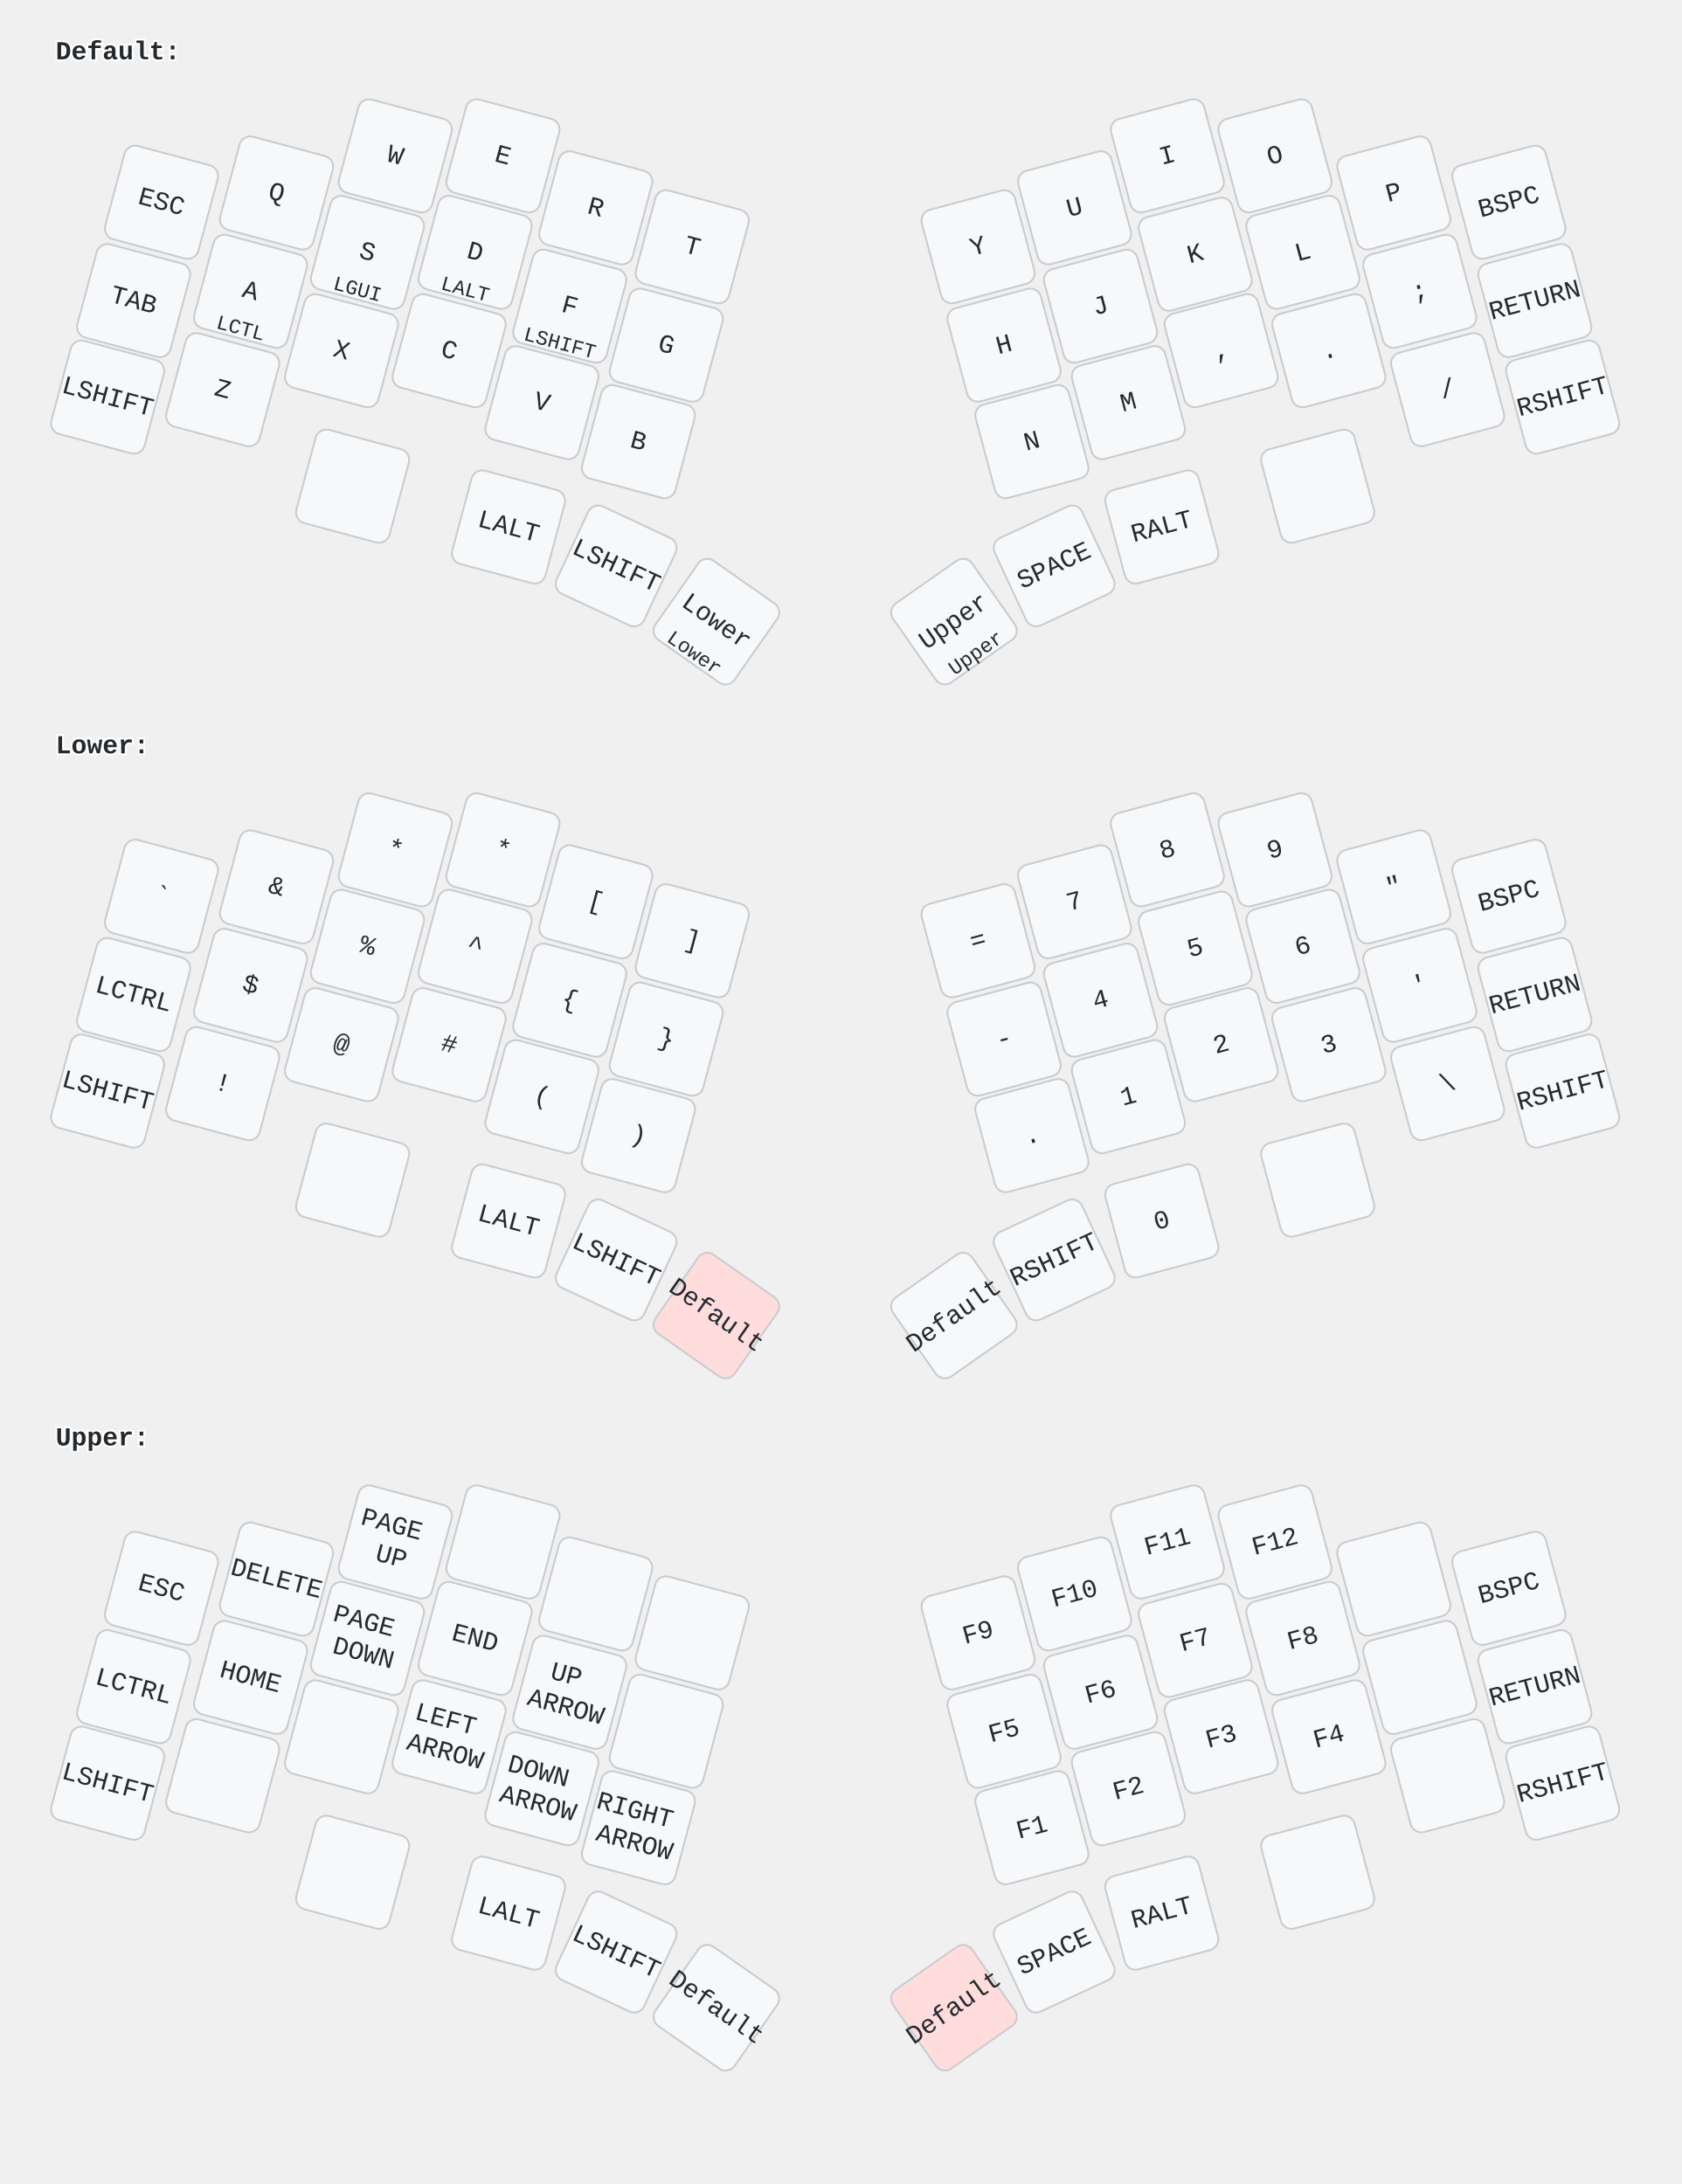
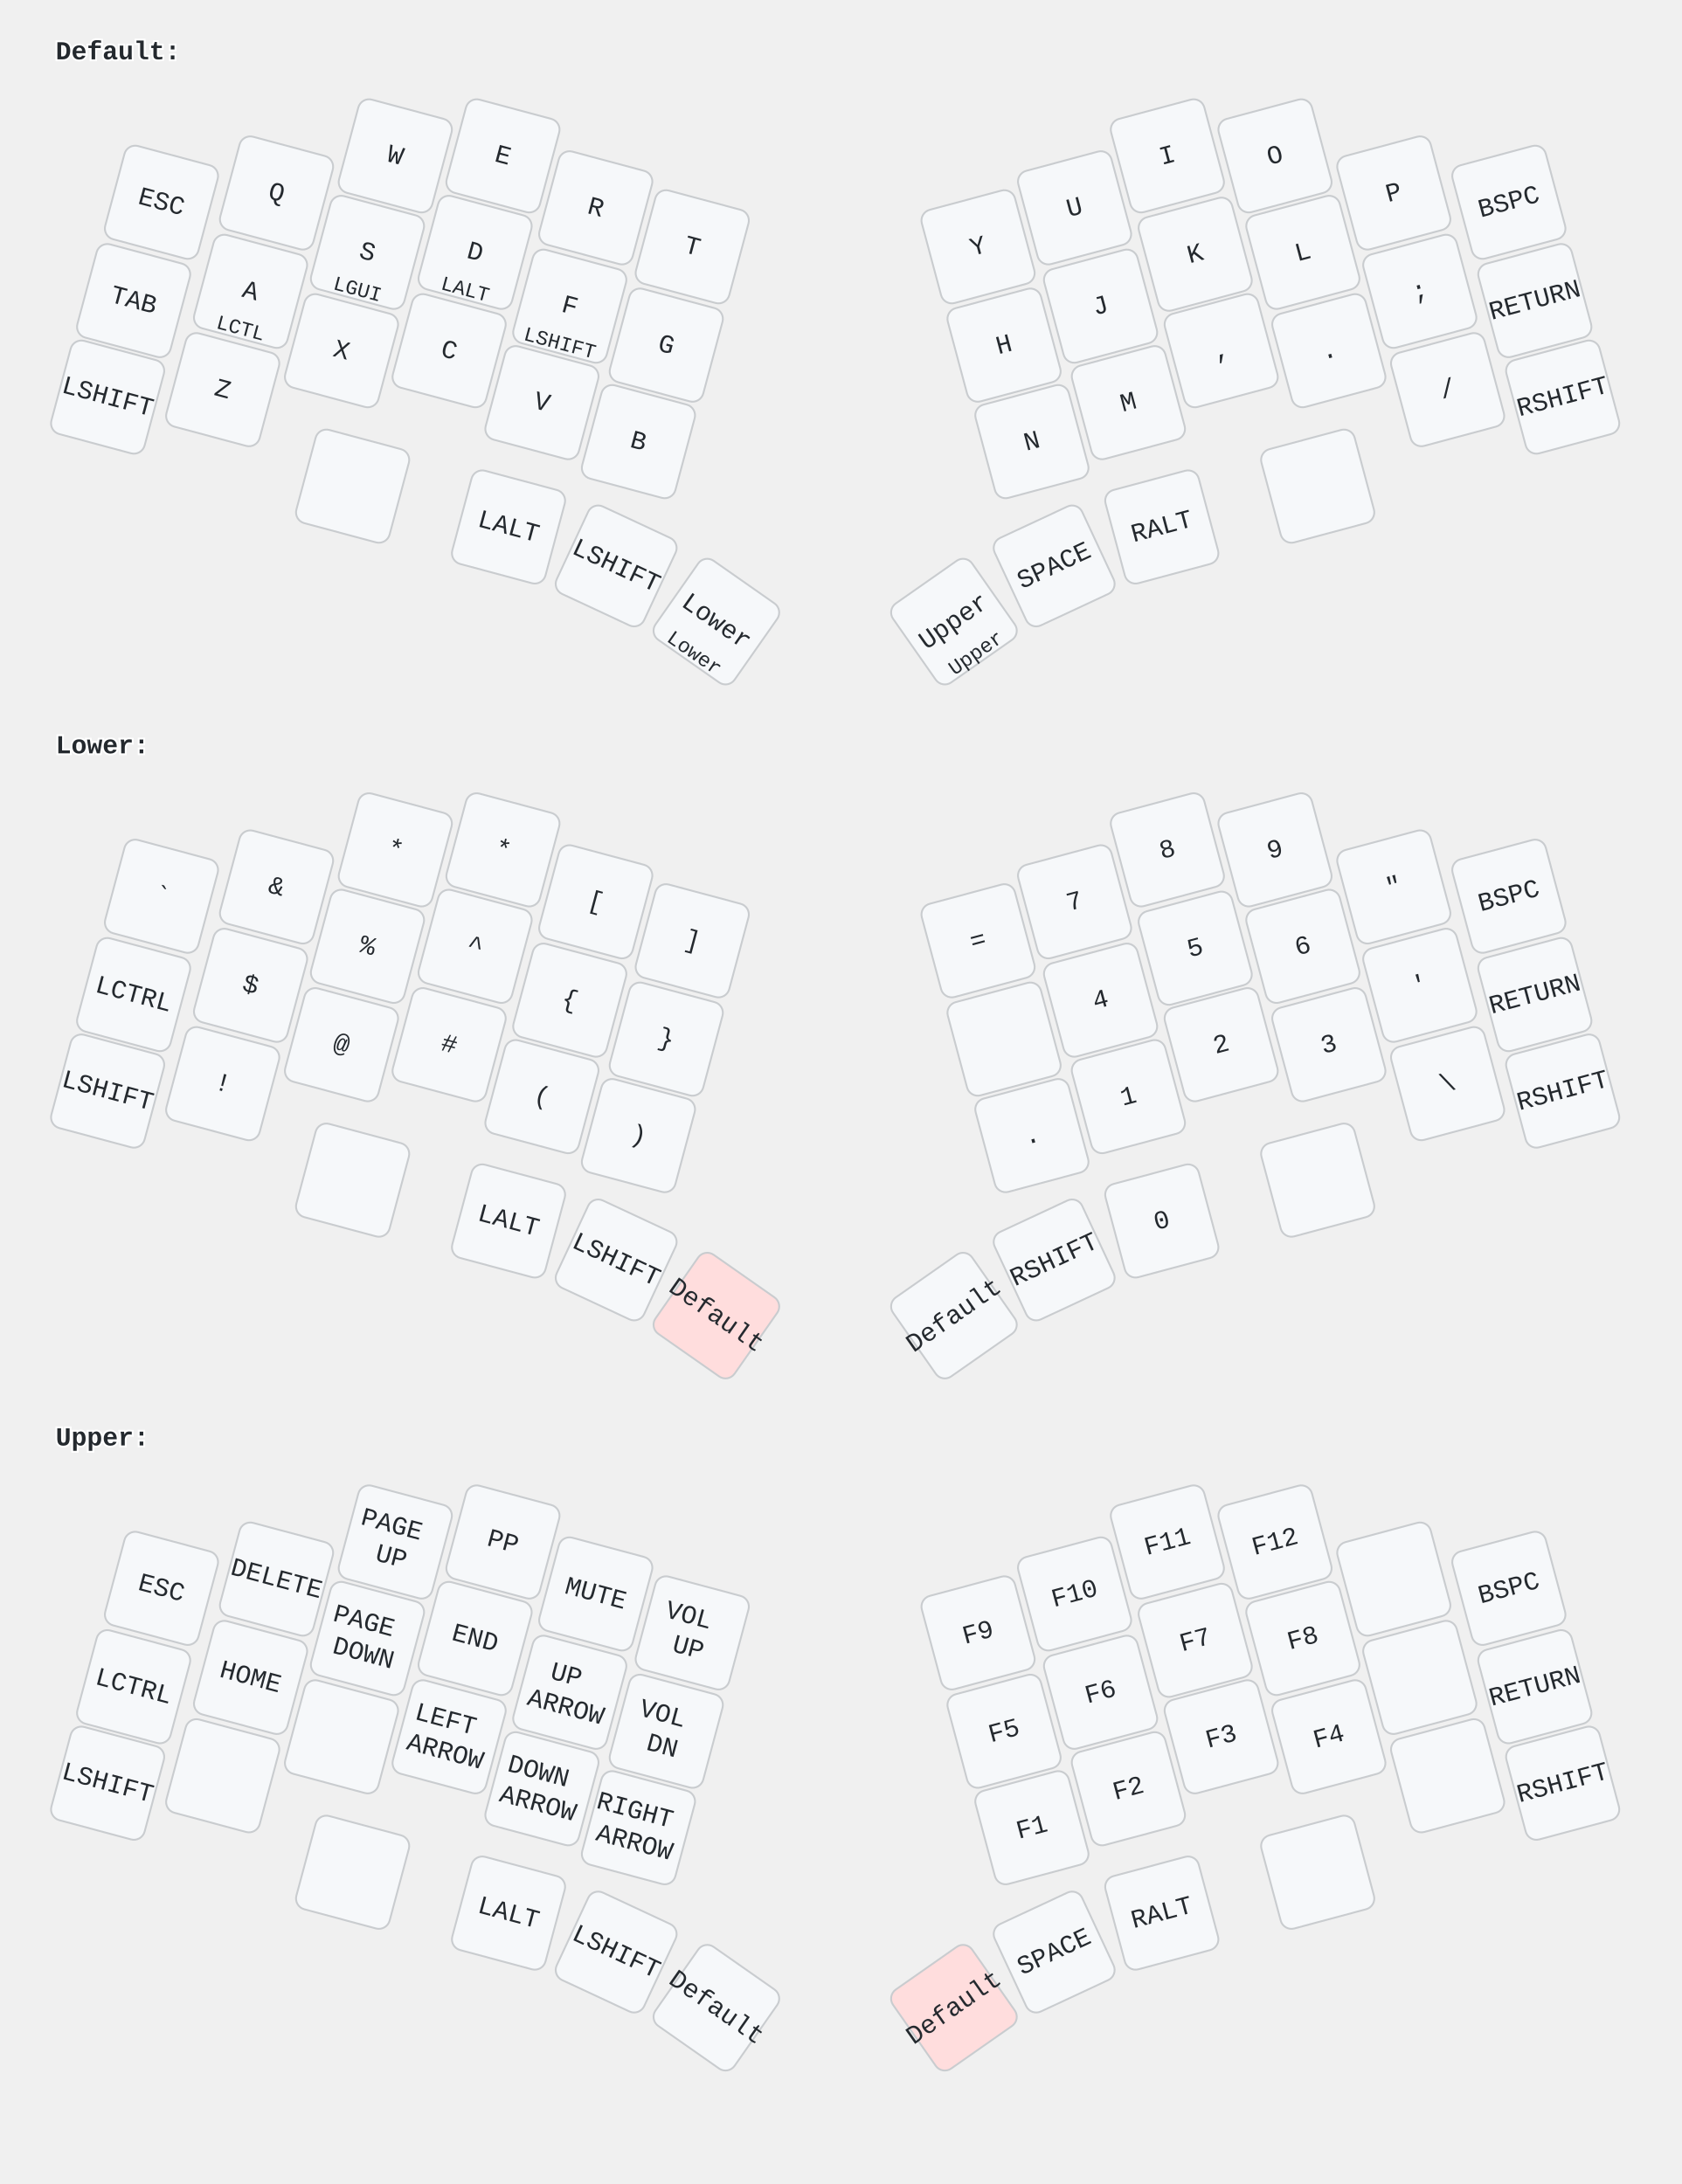
<svg xmlns="http://www.w3.org/2000/svg" width="906" height="1177" viewBox="0 0 906 1177" class="keymap">
  <style>/* inherit to force styles through use tags */
svg path {
    fill: inherit;
}

/* font and background color specifications */
svg.keymap {
    font-family: SFMono-Regular,Consolas,Liberation Mono,Menlo,monospace;
    font-size: 14px;
    font-kerning: normal;
    text-rendering: optimizeLegibility;
    fill: #24292e;
}

/* default key styling */
rect.key {
    fill: #f6f8fa;
    stroke: #c9cccf;
    stroke-width: 1;
}

/* default key side styling, only used is draw_key_sides is set */
rect.side {
    filter: brightness(90%);
}

/* color accent for combo boxes */
rect.combo, rect.combo-separate {
    fill: #cdf;
}

/* color accent for held keys */
rect.held, rect.combo.held {
    fill: #fdd;
}

/* color accent for ghost (optional) keys */
rect.ghost, rect.combo.ghost {
    stroke-dasharray: 4, 4;
    stroke-width: 2;
}

text {
    text-anchor: middle;
    dominant-baseline: middle;
}

/* styling for layer labels */
text.label {
    font-weight: bold;
    text-anchor: start;
    stroke: white;
    stroke-width: 2;
    paint-order: stroke;
}

/* styling for combo tap, and key hold/shifted label text */
text.combo, text.hold, text.shifted {
    font-size: 11px;
}

text.hold {
    text-anchor: middle;
    dominant-baseline: auto;
}

text.shifted {
    text-anchor: middle;
    dominant-baseline: hanging;
}

/* styling for hold/shifted label text in combo box */
text.combo.hold, text.combo.shifted {
    font-size: 8px;
}

/* lighter symbol for transparent keys */
text.trans {
    fill: #7b7e81;
}

/* styling for combo dendrons */
path.combo {
    stroke-width: 1;
    stroke: gray;
    fill: none;
}

/* Start Tabler Icons Cleanup */
/* cannot use height/width with glyphs */
.icon-tabler &gt; path {
    fill: inherit;
    stroke: inherit;
    stroke-width: 2;
}
/* hide tabler's default box */
.icon-tabler &gt; path[stroke="none"][fill="none"] {
    visibility: hidden;
}
/* End Tabler Icons Cleanup */
</style>
  <g transform="translate(30, 0)" class="layer-Default">
    <text x="0" y="28" class="label">Default:</text>
    <g transform="translate(0, 56)">
      <g transform="translate(57, 53) rotate(15.0)" class="key keypos-0">
        <rect rx="6" ry="6" x="-26" y="-26" width="52" height="52" class="key" />
        <text x="0" y="0" class="key tap">ESC</text>
      </g>
      <g transform="translate(119, 48) rotate(15.0)" class="key keypos-1">
        <rect rx="6" ry="6" x="-26" y="-26" width="52" height="52" class="key" />
        <text x="0" y="0" class="key tap">Q</text>
      </g>
      <g transform="translate(183, 28) rotate(15.0)" class="key keypos-2">
        <rect rx="6" ry="6" x="-26" y="-26" width="52" height="52" class="key" />
        <text x="0" y="0" class="key tap">W</text>
      </g>
      <g transform="translate(241, 28) rotate(15.0)" class="key keypos-3">
        <rect rx="6" ry="6" x="-26" y="-26" width="52" height="52" class="key" />
        <text x="0" y="0" class="key tap">E</text>
      </g>
      <g transform="translate(291, 56) rotate(15.0)" class="key keypos-4">
        <rect rx="6" ry="6" x="-26" y="-26" width="52" height="52" class="key" />
        <text x="0" y="0" class="key tap">R</text>
      </g>
      <g transform="translate(343, 77) rotate(15.0)" class="key keypos-5">
        <rect rx="6" ry="6" x="-26" y="-26" width="52" height="52" class="key" />
        <text x="0" y="0" class="key tap">T</text>
      </g>
      <g transform="translate(497, 77) rotate(-15.0)" class="key keypos-6">
        <rect rx="6" ry="6" x="-26" y="-26" width="52" height="52" class="key" />
        <text x="0" y="0" class="key tap">Y</text>
      </g>
      <g transform="translate(549, 56) rotate(-15.0)" class="key keypos-7">
        <rect rx="6" ry="6" x="-26" y="-26" width="52" height="52" class="key" />
        <text x="0" y="0" class="key tap">U</text>
      </g>
      <g transform="translate(599, 28) rotate(-15.0)" class="key keypos-8">
        <rect rx="6" ry="6" x="-26" y="-26" width="52" height="52" class="key" />
        <text x="0" y="0" class="key tap">I</text>
      </g>
      <g transform="translate(657, 28) rotate(-15.0)" class="key keypos-9">
        <rect rx="6" ry="6" x="-26" y="-26" width="52" height="52" class="key" />
        <text x="0" y="0" class="key tap">O</text>
      </g>
      <g transform="translate(721, 48) rotate(-15.0)" class="key keypos-10">
        <rect rx="6" ry="6" x="-26" y="-26" width="52" height="52" class="key" />
        <text x="0" y="0" class="key tap">P</text>
      </g>
      <g transform="translate(783, 53) rotate(-15.0)" class="key keypos-11">
        <rect rx="6" ry="6" x="-26" y="-26" width="52" height="52" class="key" />
        <text x="0" y="0" class="key tap">BSPC</text>
      </g>
      <g transform="translate(42, 106) rotate(15.0)" class="key keypos-12">
        <rect rx="6" ry="6" x="-26" y="-26" width="52" height="52" class="key" />
        <text x="0" y="0" class="key tap">TAB</text>
      </g>
      <g transform="translate(105, 101) rotate(15.0)" class="key keypos-13">
        <rect rx="6" ry="6" x="-26" y="-26" width="52" height="52" class="key" />
        <text x="0" y="0" class="key tap">A</text>
        <text x="0" y="24" class="key hold">LCTL</text>
      </g>
      <g transform="translate(168, 80) rotate(15.0)" class="key keypos-14">
        <rect rx="6" ry="6" x="-26" y="-26" width="52" height="52" class="key" />
        <text x="0" y="0" class="key tap">S</text>
        <text x="0" y="24" class="key hold">LGUI</text>
      </g>
      <g transform="translate(226, 80) rotate(15.0)" class="key keypos-15">
        <rect rx="6" ry="6" x="-26" y="-26" width="52" height="52" class="key" />
        <text x="0" y="0" class="key tap">D</text>
        <text x="0" y="24" class="key hold">LALT</text>
      </g>
      <g transform="translate(277, 109) rotate(15.0)" class="key keypos-16">
        <rect rx="6" ry="6" x="-26" y="-26" width="52" height="52" class="key" />
        <text x="0" y="0" class="key tap">F</text>
        <text x="0" y="24" class="key hold">LSHIFT</text>
      </g>
      <g transform="translate(329, 130) rotate(15.0)" class="key keypos-17">
        <rect rx="6" ry="6" x="-26" y="-26" width="52" height="52" class="key" />
        <text x="0" y="0" class="key tap">G</text>
      </g>
      <g transform="translate(511, 130) rotate(-15.0)" class="key keypos-18">
        <rect rx="6" ry="6" x="-26" y="-26" width="52" height="52" class="key" />
        <text x="0" y="0" class="key tap">H</text>
      </g>
      <g transform="translate(563, 109) rotate(-15.0)" class="key keypos-19">
        <rect rx="6" ry="6" x="-26" y="-26" width="52" height="52" class="key" />
        <text x="0" y="0" class="key tap">J</text>
      </g>
      <g transform="translate(614, 81) rotate(-15.0)" class="key keypos-20">
        <rect rx="6" ry="6" x="-26" y="-26" width="52" height="52" class="key" />
        <text x="0" y="0" class="key tap">K</text>
      </g>
-       <g transform="translate(735, 101) rotate(-15.0)" class="key keypos-21">
+       <g transform="translate(672, 80) rotate(-15.0)" class="key keypos-21">
+         <rect rx="6" ry="6" x="-26" y="-26" width="52" height="52" class="key" />
+         <text x="0" y="0" class="key tap">L</text>
+       </g>
+       <g transform="translate(735, 101) rotate(-15.0)" class="key keypos-22">
        <rect rx="6" ry="6" x="-26" y="-26" width="52" height="52" class="key" />
        <text x="0" y="0" class="key tap">;</text>
-       </g>
-       <g transform="translate(672, 80) rotate(-15.0)" class="key keypos-22">
-         <rect rx="6" ry="6" x="-26" y="-26" width="52" height="52" class="key" />
-         <text x="0" y="0" class="key tap">L</text>
      </g>
      <g transform="translate(797, 106) rotate(-15.0)" class="key keypos-23">
        <rect rx="6" ry="6" x="-26" y="-26" width="52" height="52" class="key" />
        <text x="0" y="0" class="key tap">RETURN</text>
      </g>
      <g transform="translate(28, 158) rotate(15.0)" class="key keypos-24">
        <rect rx="6" ry="6" x="-26" y="-26" width="52" height="52" class="key" />
        <text x="0" y="0" class="key tap">LSHIFT</text>
      </g>
      <g transform="translate(90, 154) rotate(15.0)" class="key keypos-25">
        <rect rx="6" ry="6" x="-26" y="-26" width="52" height="52" class="key" />
        <text x="0" y="0" class="key tap">Z</text>
      </g>
      <g transform="translate(154, 133) rotate(15.0)" class="key keypos-26">
        <rect rx="6" ry="6" x="-26" y="-26" width="52" height="52" class="key" />
        <text x="0" y="0" class="key tap">X</text>
      </g>
      <g transform="translate(212, 133) rotate(15.0)" class="key keypos-27">
        <rect rx="6" ry="6" x="-26" y="-26" width="52" height="52" class="key" />
        <text x="0" y="0" class="key tap">C</text>
      </g>
      <g transform="translate(262, 161) rotate(15.0)" class="key keypos-28">
        <rect rx="6" ry="6" x="-26" y="-26" width="52" height="52" class="key" />
        <text x="0" y="0" class="key tap">V</text>
      </g>
      <g transform="translate(314, 182) rotate(15.0)" class="key keypos-29">
        <rect rx="6" ry="6" x="-26" y="-26" width="52" height="52" class="key" />
        <text x="0" y="0" class="key tap">B</text>
      </g>
      <g transform="translate(526, 182) rotate(-15.0)" class="key keypos-30">
        <rect rx="6" ry="6" x="-26" y="-26" width="52" height="52" class="key" />
        <text x="0" y="0" class="key tap">N</text>
      </g>
      <g transform="translate(578, 161) rotate(-15.0)" class="key keypos-31">
        <rect rx="6" ry="6" x="-26" y="-26" width="52" height="52" class="key" />
        <text x="0" y="0" class="key tap">M</text>
      </g>
      <g transform="translate(628, 133) rotate(-15.0)" class="key keypos-32">
        <rect rx="6" ry="6" x="-26" y="-26" width="52" height="52" class="key" />
        <text x="0" y="0" class="key tap">,</text>
      </g>
      <g transform="translate(686, 133) rotate(-15.0)" class="key keypos-33">
        <rect rx="6" ry="6" x="-26" y="-26" width="52" height="52" class="key" />
        <text x="0" y="0" class="key tap">.</text>
      </g>
      <g transform="translate(750, 154) rotate(-15.0)" class="key keypos-34">
        <rect rx="6" ry="6" x="-26" y="-26" width="52" height="52" class="key" />
        <text x="0" y="0" class="key tap">/</text>
      </g>
      <g transform="translate(812, 158) rotate(-15.0)" class="key keypos-35">
        <rect rx="6" ry="6" x="-26" y="-26" width="52" height="52" class="key" />
        <text x="0" y="0" class="key tap">RSHIFT</text>
      </g>
      <g transform="translate(160, 206) rotate(15.0)" class="key keypos-36">
        <rect rx="6" ry="6" x="-26" y="-26" width="52" height="52" class="key" />
      </g>
      <g transform="translate(244, 228) rotate(15.0)" class="key keypos-37">
        <rect rx="6" ry="6" x="-26" y="-26" width="52" height="52" class="key" />
        <text x="0" y="0" class="key tap">LALT</text>
      </g>
      <g transform="translate(302, 249) rotate(25.0)" class="key keypos-38">
        <rect rx="6" ry="6" x="-26" y="-26" width="52" height="52" class="key" />
        <text x="0" y="0" class="key tap">LSHIFT</text>
      </g>
      <g transform="translate(356, 279) rotate(35.0)" class="key keypos-39">
        <rect rx="6" ry="6" x="-26" y="-26" width="52" height="52" class="key" />
        <text x="0" y="0" class="key tap">Lower</text>
        <text x="0" y="24" class="key hold">Lower</text>
      </g>
      <g transform="translate(484, 279) rotate(-35.0)" class="key keypos-40">
        <rect rx="6" ry="6" x="-26" y="-26" width="52" height="52" class="key" />
        <text x="0" y="0" class="key tap">Upper</text>
        <text x="0" y="24" class="key hold">Upper</text>
      </g>
      <g transform="translate(538, 249) rotate(-25.0)" class="key keypos-41">
        <rect rx="6" ry="6" x="-26" y="-26" width="52" height="52" class="key" />
        <text x="0" y="0" class="key tap">SPACE</text>
      </g>
      <g transform="translate(596, 228) rotate(-15.0)" class="key keypos-42">
        <rect rx="6" ry="6" x="-26" y="-26" width="52" height="52" class="key" />
        <text x="0" y="0" class="key tap">RALT</text>
      </g>
      <g transform="translate(680, 206) rotate(-15.0)" class="key keypos-43">
        <rect rx="6" ry="6" x="-26" y="-26" width="52" height="52" class="key" />
      </g>
    </g>
  </g>
  <g transform="translate(30, 374)" class="layer-Lower">
    <text x="0" y="28" class="label">Lower:</text>
    <g transform="translate(0, 56)">
      <g transform="translate(57, 53) rotate(15.0)" class="key keypos-0">
        <rect rx="6" ry="6" x="-26" y="-26" width="52" height="52" class="key" />
        <text x="0" y="0" class="key tap">`</text>
      </g>
      <g transform="translate(119, 48) rotate(15.0)" class="key keypos-1">
        <rect rx="6" ry="6" x="-26" y="-26" width="52" height="52" class="key" />
        <text x="0" y="0" class="key tap">&amp;</text>
      </g>
      <g transform="translate(183, 28) rotate(15.0)" class="key keypos-2">
        <rect rx="6" ry="6" x="-26" y="-26" width="52" height="52" class="key" />
        <text x="0" y="0" class="key tap">*</text>
      </g>
      <g transform="translate(241, 28) rotate(15.0)" class="key keypos-3">
        <rect rx="6" ry="6" x="-26" y="-26" width="52" height="52" class="key" />
        <text x="0" y="0" class="key tap">*</text>
      </g>
      <g transform="translate(291, 56) rotate(15.0)" class="key keypos-4">
        <rect rx="6" ry="6" x="-26" y="-26" width="52" height="52" class="key" />
        <text x="0" y="0" class="key tap">[</text>
      </g>
      <g transform="translate(343, 77) rotate(15.0)" class="key keypos-5">
        <rect rx="6" ry="6" x="-26" y="-26" width="52" height="52" class="key" />
        <text x="0" y="0" class="key tap">]</text>
      </g>
      <g transform="translate(497, 77) rotate(-15.0)" class="key keypos-6">
        <rect rx="6" ry="6" x="-26" y="-26" width="52" height="52" class="key" />
        <text x="0" y="0" class="key tap">=</text>
      </g>
      <g transform="translate(549, 56) rotate(-15.0)" class="key keypos-7">
        <rect rx="6" ry="6" x="-26" y="-26" width="52" height="52" class="key" />
        <text x="0" y="0" class="key tap">7</text>
      </g>
      <g transform="translate(599, 28) rotate(-15.0)" class="key keypos-8">
        <rect rx="6" ry="6" x="-26" y="-26" width="52" height="52" class="key" />
        <text x="0" y="0" class="key tap">8</text>
      </g>
      <g transform="translate(657, 28) rotate(-15.0)" class="key keypos-9">
        <rect rx="6" ry="6" x="-26" y="-26" width="52" height="52" class="key" />
        <text x="0" y="0" class="key tap">9</text>
      </g>
      <g transform="translate(721, 48) rotate(-15.0)" class="key keypos-10">
        <rect rx="6" ry="6" x="-26" y="-26" width="52" height="52" class="key" />
        <text x="0" y="0" class="key tap">"</text>
      </g>
      <g transform="translate(783, 53) rotate(-15.0)" class="key keypos-11">
        <rect rx="6" ry="6" x="-26" y="-26" width="52" height="52" class="key" />
        <text x="0" y="0" class="key tap">BSPC</text>
      </g>
      <g transform="translate(42, 106) rotate(15.0)" class="key keypos-12">
        <rect rx="6" ry="6" x="-26" y="-26" width="52" height="52" class="key" />
        <text x="0" y="0" class="key tap">LCTRL</text>
      </g>
      <g transform="translate(105, 101) rotate(15.0)" class="key keypos-13">
        <rect rx="6" ry="6" x="-26" y="-26" width="52" height="52" class="key" />
        <text x="0" y="0" class="key tap">$</text>
      </g>
      <g transform="translate(168, 80) rotate(15.0)" class="key keypos-14">
        <rect rx="6" ry="6" x="-26" y="-26" width="52" height="52" class="key" />
        <text x="0" y="0" class="key tap">%</text>
      </g>
      <g transform="translate(226, 80) rotate(15.0)" class="key keypos-15">
        <rect rx="6" ry="6" x="-26" y="-26" width="52" height="52" class="key" />
        <text x="0" y="0" class="key tap">^</text>
      </g>
      <g transform="translate(277, 109) rotate(15.0)" class="key keypos-16">
        <rect rx="6" ry="6" x="-26" y="-26" width="52" height="52" class="key" />
        <text x="0" y="0" class="key tap">{</text>
      </g>
      <g transform="translate(329, 130) rotate(15.0)" class="key keypos-17">
        <rect rx="6" ry="6" x="-26" y="-26" width="52" height="52" class="key" />
        <text x="0" y="0" class="key tap">}</text>
      </g>
      <g transform="translate(511, 130) rotate(-15.0)" class="key keypos-18">
        <rect rx="6" ry="6" x="-26" y="-26" width="52" height="52" class="key" />
-         <text x="0" y="0" class="key tap">-</text>
      </g>
      <g transform="translate(563, 109) rotate(-15.0)" class="key keypos-19">
        <rect rx="6" ry="6" x="-26" y="-26" width="52" height="52" class="key" />
        <text x="0" y="0" class="key tap">4</text>
      </g>
      <g transform="translate(614, 81) rotate(-15.0)" class="key keypos-20">
        <rect rx="6" ry="6" x="-26" y="-26" width="52" height="52" class="key" />
        <text x="0" y="0" class="key tap">5</text>
      </g>
-       <g transform="translate(735, 101) rotate(-15.0)" class="key keypos-21">
+       <g transform="translate(672, 80) rotate(-15.0)" class="key keypos-21">
+         <rect rx="6" ry="6" x="-26" y="-26" width="52" height="52" class="key" />
+         <text x="0" y="0" class="key tap">6</text>
+       </g>
+       <g transform="translate(735, 101) rotate(-15.0)" class="key keypos-22">
        <rect rx="6" ry="6" x="-26" y="-26" width="52" height="52" class="key" />
        <text x="0" y="0" class="key tap">'</text>
-       </g>
-       <g transform="translate(672, 80) rotate(-15.0)" class="key keypos-22">
-         <rect rx="6" ry="6" x="-26" y="-26" width="52" height="52" class="key" />
-         <text x="0" y="0" class="key tap">6</text>
      </g>
      <g transform="translate(797, 106) rotate(-15.0)" class="key keypos-23">
        <rect rx="6" ry="6" x="-26" y="-26" width="52" height="52" class="key" />
        <text x="0" y="0" class="key tap">RETURN</text>
      </g>
      <g transform="translate(28, 158) rotate(15.0)" class="key keypos-24">
        <rect rx="6" ry="6" x="-26" y="-26" width="52" height="52" class="key" />
        <text x="0" y="0" class="key tap">LSHIFT</text>
      </g>
      <g transform="translate(90, 154) rotate(15.0)" class="key keypos-25">
        <rect rx="6" ry="6" x="-26" y="-26" width="52" height="52" class="key" />
        <text x="0" y="0" class="key tap">!</text>
      </g>
      <g transform="translate(154, 133) rotate(15.0)" class="key keypos-26">
        <rect rx="6" ry="6" x="-26" y="-26" width="52" height="52" class="key" />
        <text x="0" y="0" class="key tap">@</text>
      </g>
      <g transform="translate(212, 133) rotate(15.0)" class="key keypos-27">
        <rect rx="6" ry="6" x="-26" y="-26" width="52" height="52" class="key" />
        <text x="0" y="0" class="key tap">#</text>
      </g>
      <g transform="translate(262, 161) rotate(15.0)" class="key keypos-28">
        <rect rx="6" ry="6" x="-26" y="-26" width="52" height="52" class="key" />
        <text x="0" y="0" class="key tap">(</text>
      </g>
      <g transform="translate(314, 182) rotate(15.0)" class="key keypos-29">
        <rect rx="6" ry="6" x="-26" y="-26" width="52" height="52" class="key" />
        <text x="0" y="0" class="key tap">)</text>
      </g>
      <g transform="translate(526, 182) rotate(-15.0)" class="key keypos-30">
        <rect rx="6" ry="6" x="-26" y="-26" width="52" height="52" class="key" />
        <text x="0" y="0" class="key tap">.</text>
      </g>
      <g transform="translate(578, 161) rotate(-15.0)" class="key keypos-31">
        <rect rx="6" ry="6" x="-26" y="-26" width="52" height="52" class="key" />
        <text x="0" y="0" class="key tap">1</text>
      </g>
      <g transform="translate(628, 133) rotate(-15.0)" class="key keypos-32">
        <rect rx="6" ry="6" x="-26" y="-26" width="52" height="52" class="key" />
        <text x="0" y="0" class="key tap">2</text>
      </g>
      <g transform="translate(686, 133) rotate(-15.0)" class="key keypos-33">
        <rect rx="6" ry="6" x="-26" y="-26" width="52" height="52" class="key" />
        <text x="0" y="0" class="key tap">3</text>
      </g>
      <g transform="translate(750, 154) rotate(-15.0)" class="key keypos-34">
        <rect rx="6" ry="6" x="-26" y="-26" width="52" height="52" class="key" />
        <text x="0" y="0" class="key tap">\</text>
      </g>
      <g transform="translate(812, 158) rotate(-15.0)" class="key keypos-35">
        <rect rx="6" ry="6" x="-26" y="-26" width="52" height="52" class="key" />
        <text x="0" y="0" class="key tap">RSHIFT</text>
      </g>
      <g transform="translate(160, 206) rotate(15.0)" class="key keypos-36">
        <rect rx="6" ry="6" x="-26" y="-26" width="52" height="52" class="key" />
      </g>
      <g transform="translate(244, 228) rotate(15.0)" class="key keypos-37">
        <rect rx="6" ry="6" x="-26" y="-26" width="52" height="52" class="key" />
        <text x="0" y="0" class="key tap">LALT</text>
      </g>
      <g transform="translate(302, 249) rotate(25.0)" class="key keypos-38">
        <rect rx="6" ry="6" x="-26" y="-26" width="52" height="52" class="key" />
        <text x="0" y="0" class="key tap">LSHIFT</text>
      </g>
      <g transform="translate(356, 279) rotate(35.0)" class="key held keypos-39">
        <rect rx="6" ry="6" x="-26" y="-26" width="52" height="52" class="key held" />
        <text x="0" y="0" class="key held tap">Default</text>
      </g>
      <g transform="translate(484, 279) rotate(-35.0)" class="key keypos-40">
        <rect rx="6" ry="6" x="-26" y="-26" width="52" height="52" class="key" />
        <text x="0" y="0" class="key tap">Default</text>
      </g>
      <g transform="translate(538, 249) rotate(-25.0)" class="key keypos-41">
        <rect rx="6" ry="6" x="-26" y="-26" width="52" height="52" class="key" />
        <text x="0" y="0" class="key tap">RSHIFT</text>
      </g>
      <g transform="translate(596, 228) rotate(-15.0)" class="key keypos-42">
        <rect rx="6" ry="6" x="-26" y="-26" width="52" height="52" class="key" />
        <text x="0" y="0" class="key tap">0</text>
      </g>
      <g transform="translate(680, 206) rotate(-15.0)" class="key keypos-43">
        <rect rx="6" ry="6" x="-26" y="-26" width="52" height="52" class="key" />
      </g>
    </g>
  </g>
  <g transform="translate(30, 747)" class="layer-Upper">
    <text x="0" y="28" class="label">Upper:</text>
    <g transform="translate(0, 56)">
      <g transform="translate(57, 53) rotate(15.0)" class="key keypos-0">
        <rect rx="6" ry="6" x="-26" y="-26" width="52" height="52" class="key" />
        <text x="0" y="0" class="key tap">ESC</text>
      </g>
      <g transform="translate(119, 48) rotate(15.0)" class="key keypos-1">
        <rect rx="6" ry="6" x="-26" y="-26" width="52" height="52" class="key" />
        <text x="0" y="0" class="key tap">DELETE</text>
      </g>
      <g transform="translate(183, 28) rotate(15.0)" class="key keypos-2">
        <rect rx="6" ry="6" x="-26" y="-26" width="52" height="52" class="key" />
        <text x="0" y="0" class="key tap">
          <tspan x="0" dy="-0.6em">PAGE</tspan>
          <tspan x="0" dy="1.2em">UP</tspan>
        </text>
      </g>
      <g transform="translate(241, 28) rotate(15.0)" class="key keypos-3">
        <rect rx="6" ry="6" x="-26" y="-26" width="52" height="52" class="key" />
+         <text x="0" y="0" class="key tap">PP</text>
      </g>
      <g transform="translate(291, 56) rotate(15.0)" class="key keypos-4">
        <rect rx="6" ry="6" x="-26" y="-26" width="52" height="52" class="key" />
+         <text x="0" y="0" class="key tap">MUTE</text>
      </g>
      <g transform="translate(343, 77) rotate(15.0)" class="key keypos-5">
        <rect rx="6" ry="6" x="-26" y="-26" width="52" height="52" class="key" />
+         <text x="0" y="0" class="key tap">
+           <tspan x="0" dy="-0.6em">VOL</tspan>
+           <tspan x="0" dy="1.2em">UP</tspan>
+         </text>
      </g>
      <g transform="translate(497, 77) rotate(-15.0)" class="key keypos-6">
        <rect rx="6" ry="6" x="-26" y="-26" width="52" height="52" class="key" />
        <text x="0" y="0" class="key tap">F9</text>
      </g>
      <g transform="translate(549, 56) rotate(-15.0)" class="key keypos-7">
        <rect rx="6" ry="6" x="-26" y="-26" width="52" height="52" class="key" />
        <text x="0" y="0" class="key tap">F10</text>
      </g>
      <g transform="translate(599, 28) rotate(-15.0)" class="key keypos-8">
        <rect rx="6" ry="6" x="-26" y="-26" width="52" height="52" class="key" />
        <text x="0" y="0" class="key tap">F11</text>
      </g>
      <g transform="translate(657, 28) rotate(-15.0)" class="key keypos-9">
        <rect rx="6" ry="6" x="-26" y="-26" width="52" height="52" class="key" />
        <text x="0" y="0" class="key tap">F12</text>
      </g>
      <g transform="translate(721, 48) rotate(-15.0)" class="key keypos-10">
        <rect rx="6" ry="6" x="-26" y="-26" width="52" height="52" class="key" />
      </g>
      <g transform="translate(783, 53) rotate(-15.0)" class="key keypos-11">
        <rect rx="6" ry="6" x="-26" y="-26" width="52" height="52" class="key" />
        <text x="0" y="0" class="key tap">BSPC</text>
      </g>
      <g transform="translate(42, 106) rotate(15.0)" class="key keypos-12">
        <rect rx="6" ry="6" x="-26" y="-26" width="52" height="52" class="key" />
        <text x="0" y="0" class="key tap">LCTRL</text>
      </g>
      <g transform="translate(105, 101) rotate(15.0)" class="key keypos-13">
        <rect rx="6" ry="6" x="-26" y="-26" width="52" height="52" class="key" />
        <text x="0" y="0" class="key tap">HOME</text>
      </g>
      <g transform="translate(168, 80) rotate(15.0)" class="key keypos-14">
        <rect rx="6" ry="6" x="-26" y="-26" width="52" height="52" class="key" />
        <text x="0" y="0" class="key tap">
          <tspan x="0" dy="-0.6em">PAGE</tspan>
          <tspan x="0" dy="1.2em">DOWN</tspan>
        </text>
      </g>
      <g transform="translate(226, 80) rotate(15.0)" class="key keypos-15">
        <rect rx="6" ry="6" x="-26" y="-26" width="52" height="52" class="key" />
        <text x="0" y="0" class="key tap">END</text>
      </g>
      <g transform="translate(277, 109) rotate(15.0)" class="key keypos-16">
        <rect rx="6" ry="6" x="-26" y="-26" width="52" height="52" class="key" />
        <text x="0" y="0" class="key tap">
          <tspan x="0" dy="-0.6em">UP</tspan>
          <tspan x="0" dy="1.2em">ARROW</tspan>
        </text>
      </g>
      <g transform="translate(329, 130) rotate(15.0)" class="key keypos-17">
        <rect rx="6" ry="6" x="-26" y="-26" width="52" height="52" class="key" />
+         <text x="0" y="0" class="key tap">
+           <tspan x="0" dy="-0.6em">VOL</tspan>
+           <tspan x="0" dy="1.2em">DN</tspan>
+         </text>
      </g>
      <g transform="translate(511, 130) rotate(-15.0)" class="key keypos-18">
        <rect rx="6" ry="6" x="-26" y="-26" width="52" height="52" class="key" />
        <text x="0" y="0" class="key tap">F5</text>
      </g>
      <g transform="translate(563, 109) rotate(-15.0)" class="key keypos-19">
        <rect rx="6" ry="6" x="-26" y="-26" width="52" height="52" class="key" />
        <text x="0" y="0" class="key tap">F6</text>
      </g>
      <g transform="translate(614, 81) rotate(-15.0)" class="key keypos-20">
        <rect rx="6" ry="6" x="-26" y="-26" width="52" height="52" class="key" />
        <text x="0" y="0" class="key tap">F7</text>
      </g>
-       <g transform="translate(735, 101) rotate(-15.0)" class="key keypos-21">
-         <rect rx="6" ry="6" x="-26" y="-26" width="52" height="52" class="key" />
-       </g>
-       <g transform="translate(672, 80) rotate(-15.0)" class="key keypos-22">
+       <g transform="translate(672, 80) rotate(-15.0)" class="key keypos-21">
        <rect rx="6" ry="6" x="-26" y="-26" width="52" height="52" class="key" />
        <text x="0" y="0" class="key tap">F8</text>
+       </g>
+       <g transform="translate(735, 101) rotate(-15.0)" class="key keypos-22">
+         <rect rx="6" ry="6" x="-26" y="-26" width="52" height="52" class="key" />
      </g>
      <g transform="translate(797, 106) rotate(-15.0)" class="key keypos-23">
        <rect rx="6" ry="6" x="-26" y="-26" width="52" height="52" class="key" />
        <text x="0" y="0" class="key tap">RETURN</text>
      </g>
      <g transform="translate(28, 158) rotate(15.0)" class="key keypos-24">
        <rect rx="6" ry="6" x="-26" y="-26" width="52" height="52" class="key" />
        <text x="0" y="0" class="key tap">LSHIFT</text>
      </g>
      <g transform="translate(90, 154) rotate(15.0)" class="key keypos-25">
        <rect rx="6" ry="6" x="-26" y="-26" width="52" height="52" class="key" />
      </g>
      <g transform="translate(154, 133) rotate(15.0)" class="key keypos-26">
        <rect rx="6" ry="6" x="-26" y="-26" width="52" height="52" class="key" />
      </g>
      <g transform="translate(212, 133) rotate(15.0)" class="key keypos-27">
        <rect rx="6" ry="6" x="-26" y="-26" width="52" height="52" class="key" />
        <text x="0" y="0" class="key tap">
          <tspan x="0" dy="-0.6em">LEFT</tspan>
          <tspan x="0" dy="1.2em">ARROW</tspan>
        </text>
      </g>
      <g transform="translate(262, 161) rotate(15.0)" class="key keypos-28">
        <rect rx="6" ry="6" x="-26" y="-26" width="52" height="52" class="key" />
        <text x="0" y="0" class="key tap">
          <tspan x="0" dy="-0.6em">DOWN</tspan>
          <tspan x="0" dy="1.2em">ARROW</tspan>
        </text>
      </g>
      <g transform="translate(314, 182) rotate(15.0)" class="key keypos-29">
        <rect rx="6" ry="6" x="-26" y="-26" width="52" height="52" class="key" />
        <text x="0" y="0" class="key tap">
          <tspan x="0" dy="-0.6em">RIGHT</tspan>
          <tspan x="0" dy="1.2em">ARROW</tspan>
        </text>
      </g>
      <g transform="translate(526, 182) rotate(-15.0)" class="key keypos-30">
        <rect rx="6" ry="6" x="-26" y="-26" width="52" height="52" class="key" />
        <text x="0" y="0" class="key tap">F1</text>
      </g>
      <g transform="translate(578, 161) rotate(-15.0)" class="key keypos-31">
        <rect rx="6" ry="6" x="-26" y="-26" width="52" height="52" class="key" />
        <text x="0" y="0" class="key tap">F2</text>
      </g>
      <g transform="translate(628, 133) rotate(-15.0)" class="key keypos-32">
        <rect rx="6" ry="6" x="-26" y="-26" width="52" height="52" class="key" />
        <text x="0" y="0" class="key tap">F3</text>
      </g>
      <g transform="translate(686, 133) rotate(-15.0)" class="key keypos-33">
        <rect rx="6" ry="6" x="-26" y="-26" width="52" height="52" class="key" />
        <text x="0" y="0" class="key tap">F4</text>
      </g>
      <g transform="translate(750, 154) rotate(-15.0)" class="key keypos-34">
        <rect rx="6" ry="6" x="-26" y="-26" width="52" height="52" class="key" />
      </g>
      <g transform="translate(812, 158) rotate(-15.0)" class="key keypos-35">
        <rect rx="6" ry="6" x="-26" y="-26" width="52" height="52" class="key" />
        <text x="0" y="0" class="key tap">RSHIFT</text>
      </g>
      <g transform="translate(160, 206) rotate(15.0)" class="key keypos-36">
        <rect rx="6" ry="6" x="-26" y="-26" width="52" height="52" class="key" />
      </g>
      <g transform="translate(244, 228) rotate(15.0)" class="key keypos-37">
        <rect rx="6" ry="6" x="-26" y="-26" width="52" height="52" class="key" />
        <text x="0" y="0" class="key tap">LALT</text>
      </g>
      <g transform="translate(302, 249) rotate(25.0)" class="key keypos-38">
        <rect rx="6" ry="6" x="-26" y="-26" width="52" height="52" class="key" />
        <text x="0" y="0" class="key tap">LSHIFT</text>
      </g>
      <g transform="translate(356, 279) rotate(35.0)" class="key keypos-39">
        <rect rx="6" ry="6" x="-26" y="-26" width="52" height="52" class="key" />
        <text x="0" y="0" class="key tap">Default</text>
      </g>
      <g transform="translate(484, 279) rotate(-35.0)" class="key held keypos-40">
        <rect rx="6" ry="6" x="-26" y="-26" width="52" height="52" class="key held" />
        <text x="0" y="0" class="key held tap">Default</text>
      </g>
      <g transform="translate(538, 249) rotate(-25.0)" class="key keypos-41">
        <rect rx="6" ry="6" x="-26" y="-26" width="52" height="52" class="key" />
        <text x="0" y="0" class="key tap">SPACE</text>
      </g>
      <g transform="translate(596, 228) rotate(-15.0)" class="key keypos-42">
        <rect rx="6" ry="6" x="-26" y="-26" width="52" height="52" class="key" />
        <text x="0" y="0" class="key tap">RALT</text>
      </g>
      <g transform="translate(680, 206) rotate(-15.0)" class="key keypos-43">
        <rect rx="6" ry="6" x="-26" y="-26" width="52" height="52" class="key" />
      </g>
    </g>
  </g>
</svg>
